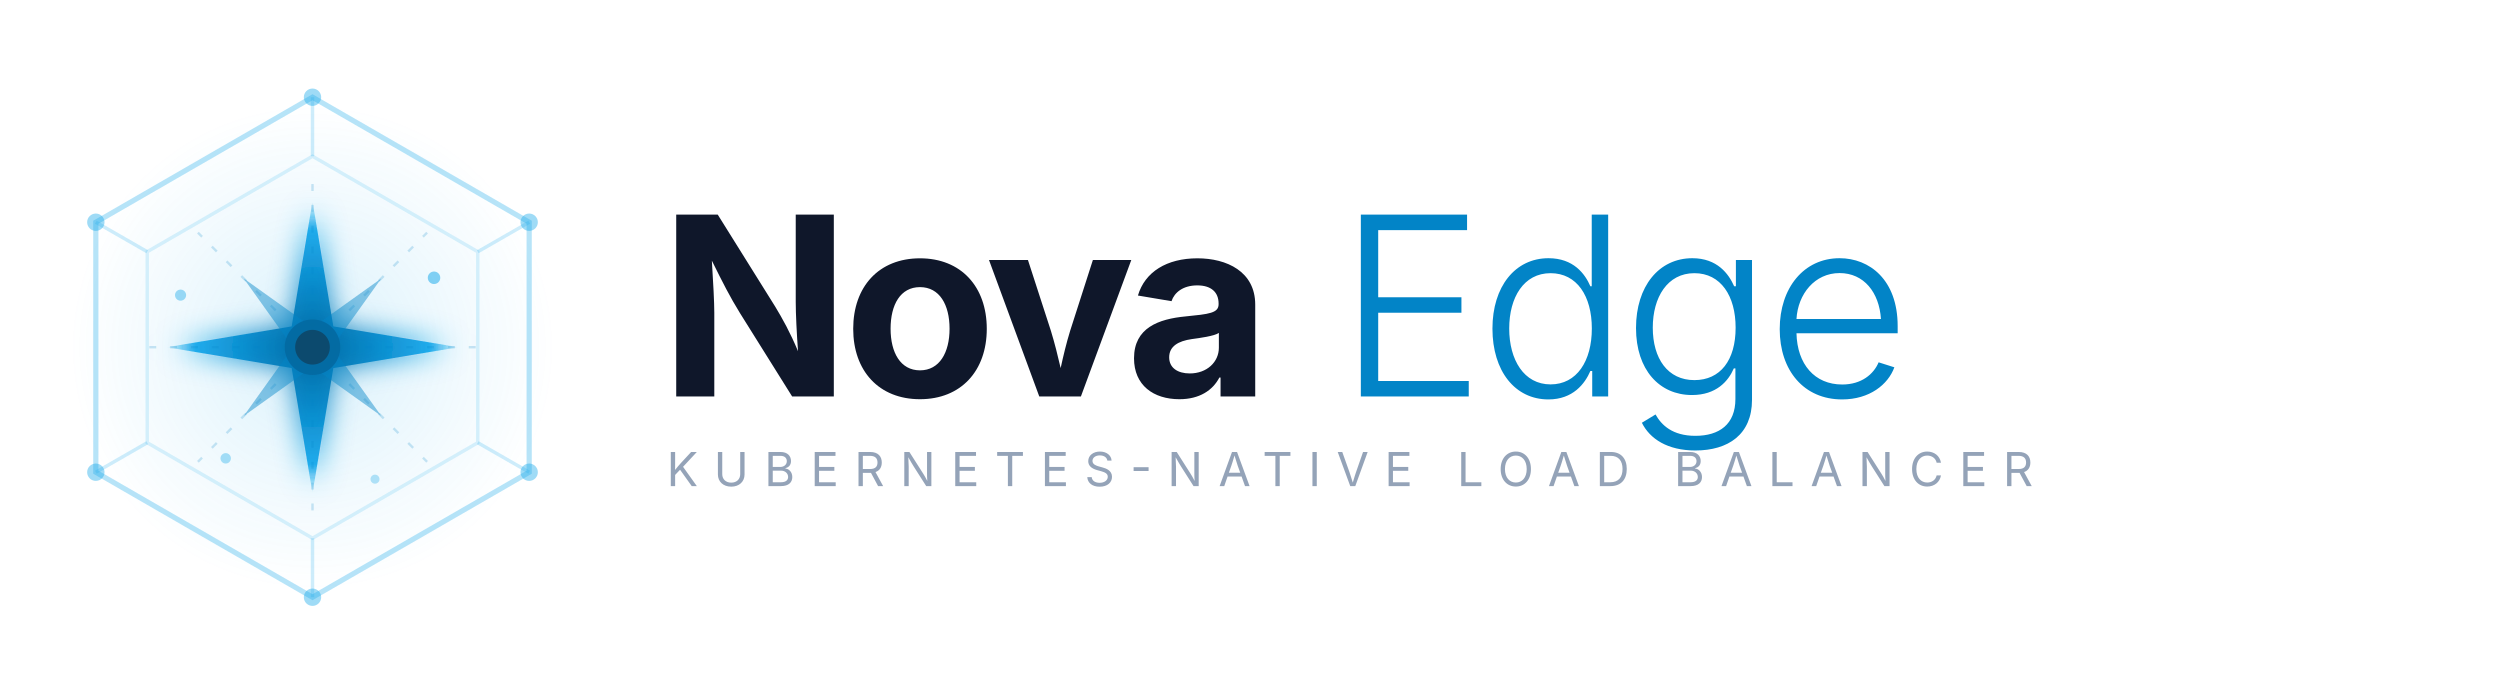
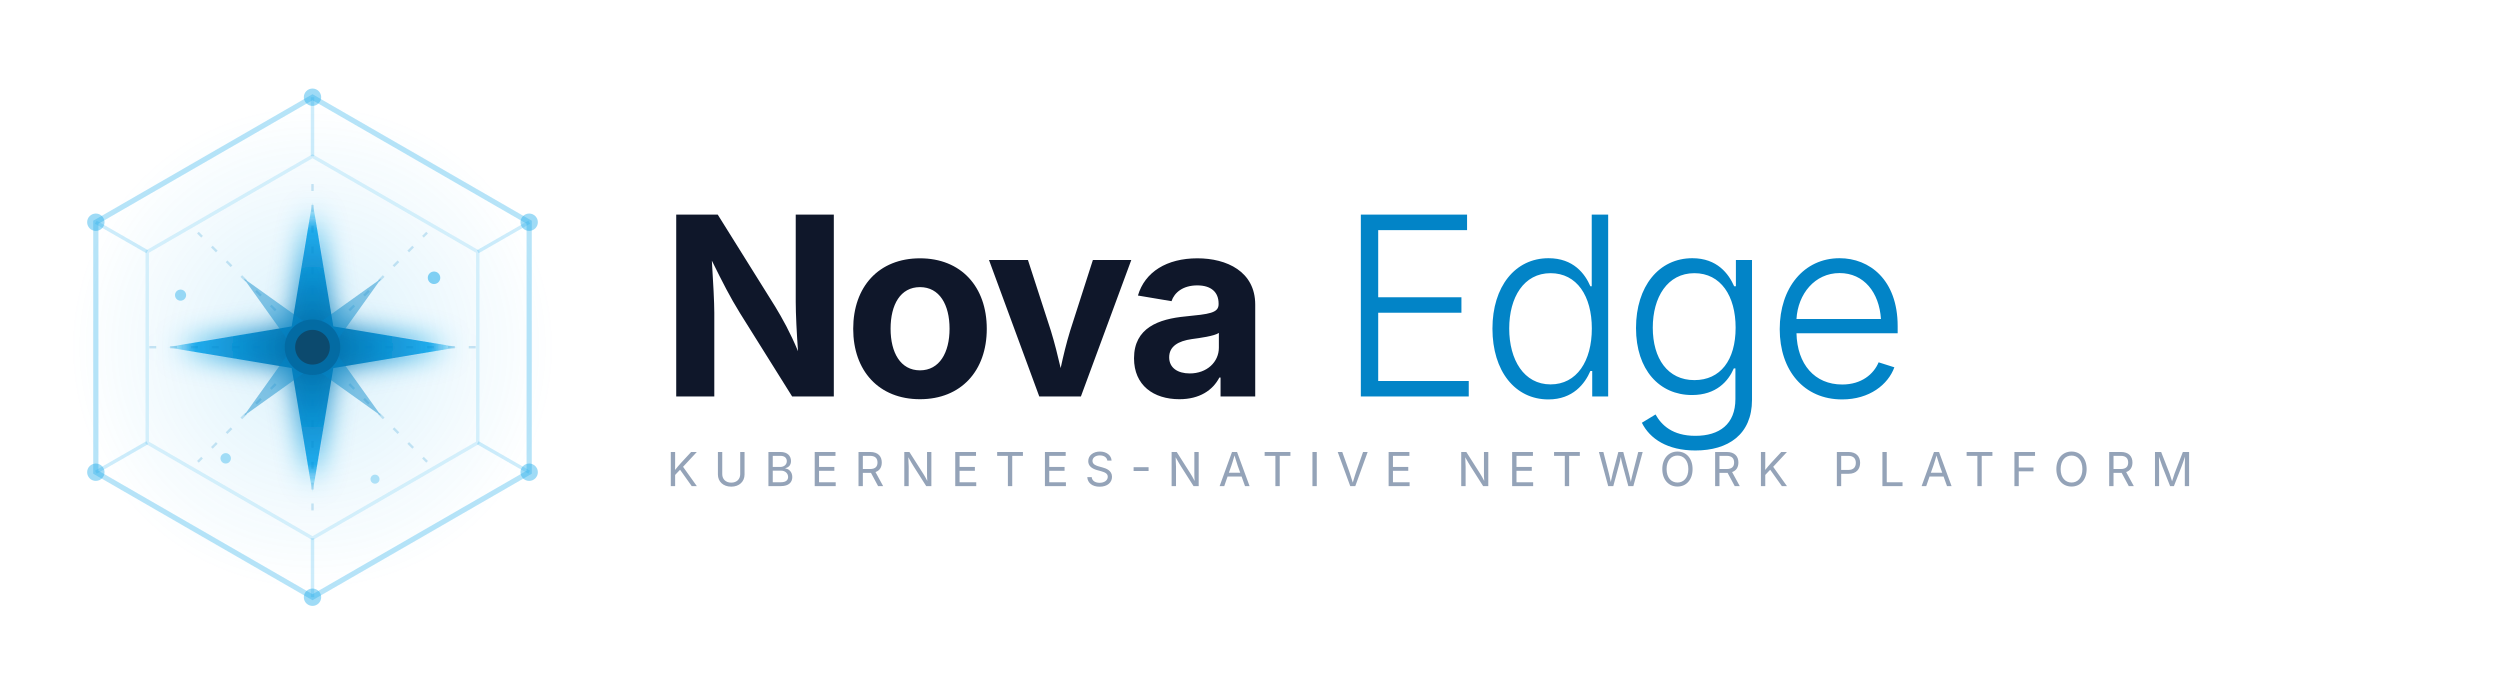
<svg xmlns="http://www.w3.org/2000/svg" viewBox="0 0 720 200" width="720" height="200">
  <defs>
    <radialGradient id="burstGrad" cx="50%" cy="50%" r="50%">
      <stop offset="0%" style="stop-color:#0369a1" />
      <stop offset="40%" style="stop-color:#0284c7" />
      <stop offset="80%" style="stop-color:#0ea5e9" />
      <stop offset="100%" style="stop-color:#0ea5e9;stop-opacity:0" />
    </radialGradient>
    <radialGradient id="glowGrad" cx="50%" cy="50%" r="50%">
      <stop offset="0%" style="stop-color:#0ea5e9;stop-opacity:0.15" />
      <stop offset="100%" style="stop-color:#0ea5e9;stop-opacity:0" />
    </radialGradient>
    <linearGradient id="edgeGrad" x1="0%" y1="0%" x2="100%" y2="0%">
      <stop offset="0%" style="stop-color:#0ea5e9" />
      <stop offset="100%" style="stop-color:#06b6d4" />
    </linearGradient>
    <filter id="starGlow" x="-50%" y="-50%" width="200%" height="200%">
      <feGaussianBlur stdDeviation="4" result="blur" />
      <feComposite in="SourceGraphic" in2="blur" operator="over" />
    </filter>
  </defs>
  <g transform="translate(90, 100)">
    <circle cx="0" cy="0" r="70" fill="url(#glowGrad)" />
    <polygon points="0,-72 62.4,-36 62.4,36 0,72 -62.4,36 -62.4,-36" fill="none" stroke="#0ea5e9" stroke-width="1.5" opacity="0.3" />
    <polygon points="0,-55 47.6,-27.5 47.6,27.5 0,55 -47.6,27.5 -47.6,-27.5" fill="none" stroke="#0ea5e9" stroke-width="1" opacity="0.15" />
    <g stroke="#0ea5e9" stroke-width="1" opacity="0.2">
      <line x1="0" y1="-55" x2="0" y2="-72" />
      <line x1="47.6" y1="-27.5" x2="62.4" y2="-36" />
      <line x1="47.6" y1="27.5" x2="62.4" y2="36" />
      <line x1="0" y1="55" x2="0" y2="72" />
      <line x1="-47.6" y1="27.5" x2="-62.4" y2="36" />
      <line x1="-47.6" y1="-27.5" x2="-62.4" y2="-36" />
    </g>
    <g fill="#0ea5e9" opacity="0.4">
      <circle cx="0" cy="-72" r="2.5" />
      <circle cx="62.4" cy="-36" r="2.5" />
      <circle cx="62.4" cy="36" r="2.5" />
      <circle cx="0" cy="72" r="2.5" />
      <circle cx="-62.4" cy="36" r="2.5" />
      <circle cx="-62.4" cy="-36" r="2.5" />
    </g>
    <g filter="url(#starGlow)">
      <polygon points="0,-42 6,-6 42,0 6,6 0,42 -6,6 -42,0 -6,-6" fill="url(#burstGrad)" opacity="0.9" />
    </g>
    <g transform="rotate(45)" opacity="0.45">
      <polygon points="0,-28 4,-4 28,0 4,4 0,28 -4,4 -28,0 -4,-4" fill="#0284c7" />
    </g>
    <circle cx="0" cy="0" r="8" fill="#0369a1" opacity="0.9" />
    <circle cx="0" cy="0" r="5" fill="#0c4a6e" />
    <g stroke="#0284c7" stroke-width="0.7" opacity="0.2">
      <line x1="0" y1="-15" x2="0" y2="-48" stroke-dasharray="2,4" />
      <line x1="15" y1="0" x2="48" y2="0" stroke-dasharray="2,4" />
      <line x1="0" y1="15" x2="0" y2="48" stroke-dasharray="2,4" />
      <line x1="-15" y1="0" x2="-48" y2="0" stroke-dasharray="2,4" />
      <line x1="10.6" y1="-10.6" x2="33" y2="-33" stroke-dasharray="2,4" />
      <line x1="10.6" y1="10.6" x2="33" y2="33" stroke-dasharray="2,4" />
      <line x1="-10.6" y1="10.6" x2="-33" y2="33" stroke-dasharray="2,4" />
      <line x1="-10.6" y1="-10.6" x2="-33" y2="-33" stroke-dasharray="2,4" />
    </g>
    <g fill="#0ea5e9">
      <circle cx="35" cy="-20" r="1.8" opacity="0.5" />
      <circle cx="-25" cy="32" r="1.5" opacity="0.35" />
      <circle cx="18" cy="38" r="1.3" opacity="0.3" />
      <circle cx="-38" cy="-15" r="1.6" opacity="0.4" />
    </g>
  </g>
  <g transform="translate(190, 88)">
    <text font-family="'Inter', 'SF Pro Display', 'Segoe UI', system-ui, -apple-system, sans-serif" font-size="72" font-weight="700" fill="#0f172a" letter-spacing="-2" dominant-baseline="central">Nova</text>
    <text x="195" font-family="'Inter', 'SF Pro Display', 'Segoe UI', system-ui, -apple-system, sans-serif" font-size="72" font-weight="300" fill="#0284c7" letter-spacing="-2" dominant-baseline="central">Edge</text>
    <line x1="198" y1="30" x2="400" y2="30" stroke="url(#edgeGrad)" stroke-width="2" opacity="0.5" />
-     <text x="2" y="52" font-family="'Inter', 'SF Pro Display', 'Segoe UI', system-ui, -apple-system, sans-serif" font-size="13.5" font-weight="400" fill="#94a3b8" letter-spacing="4.5">KUBERNETES-NATIVE LOAD BALANCER</text>
+     <text x="2" y="52" font-family="'Inter', 'SF Pro Display', 'Segoe UI', system-ui, -apple-system, sans-serif" font-size="13.5" font-weight="400" fill="#94a3b8" letter-spacing="4.5">KUBERNETES-NATIVE NETWORK PLATFORM</text>
  </g>
</svg>
